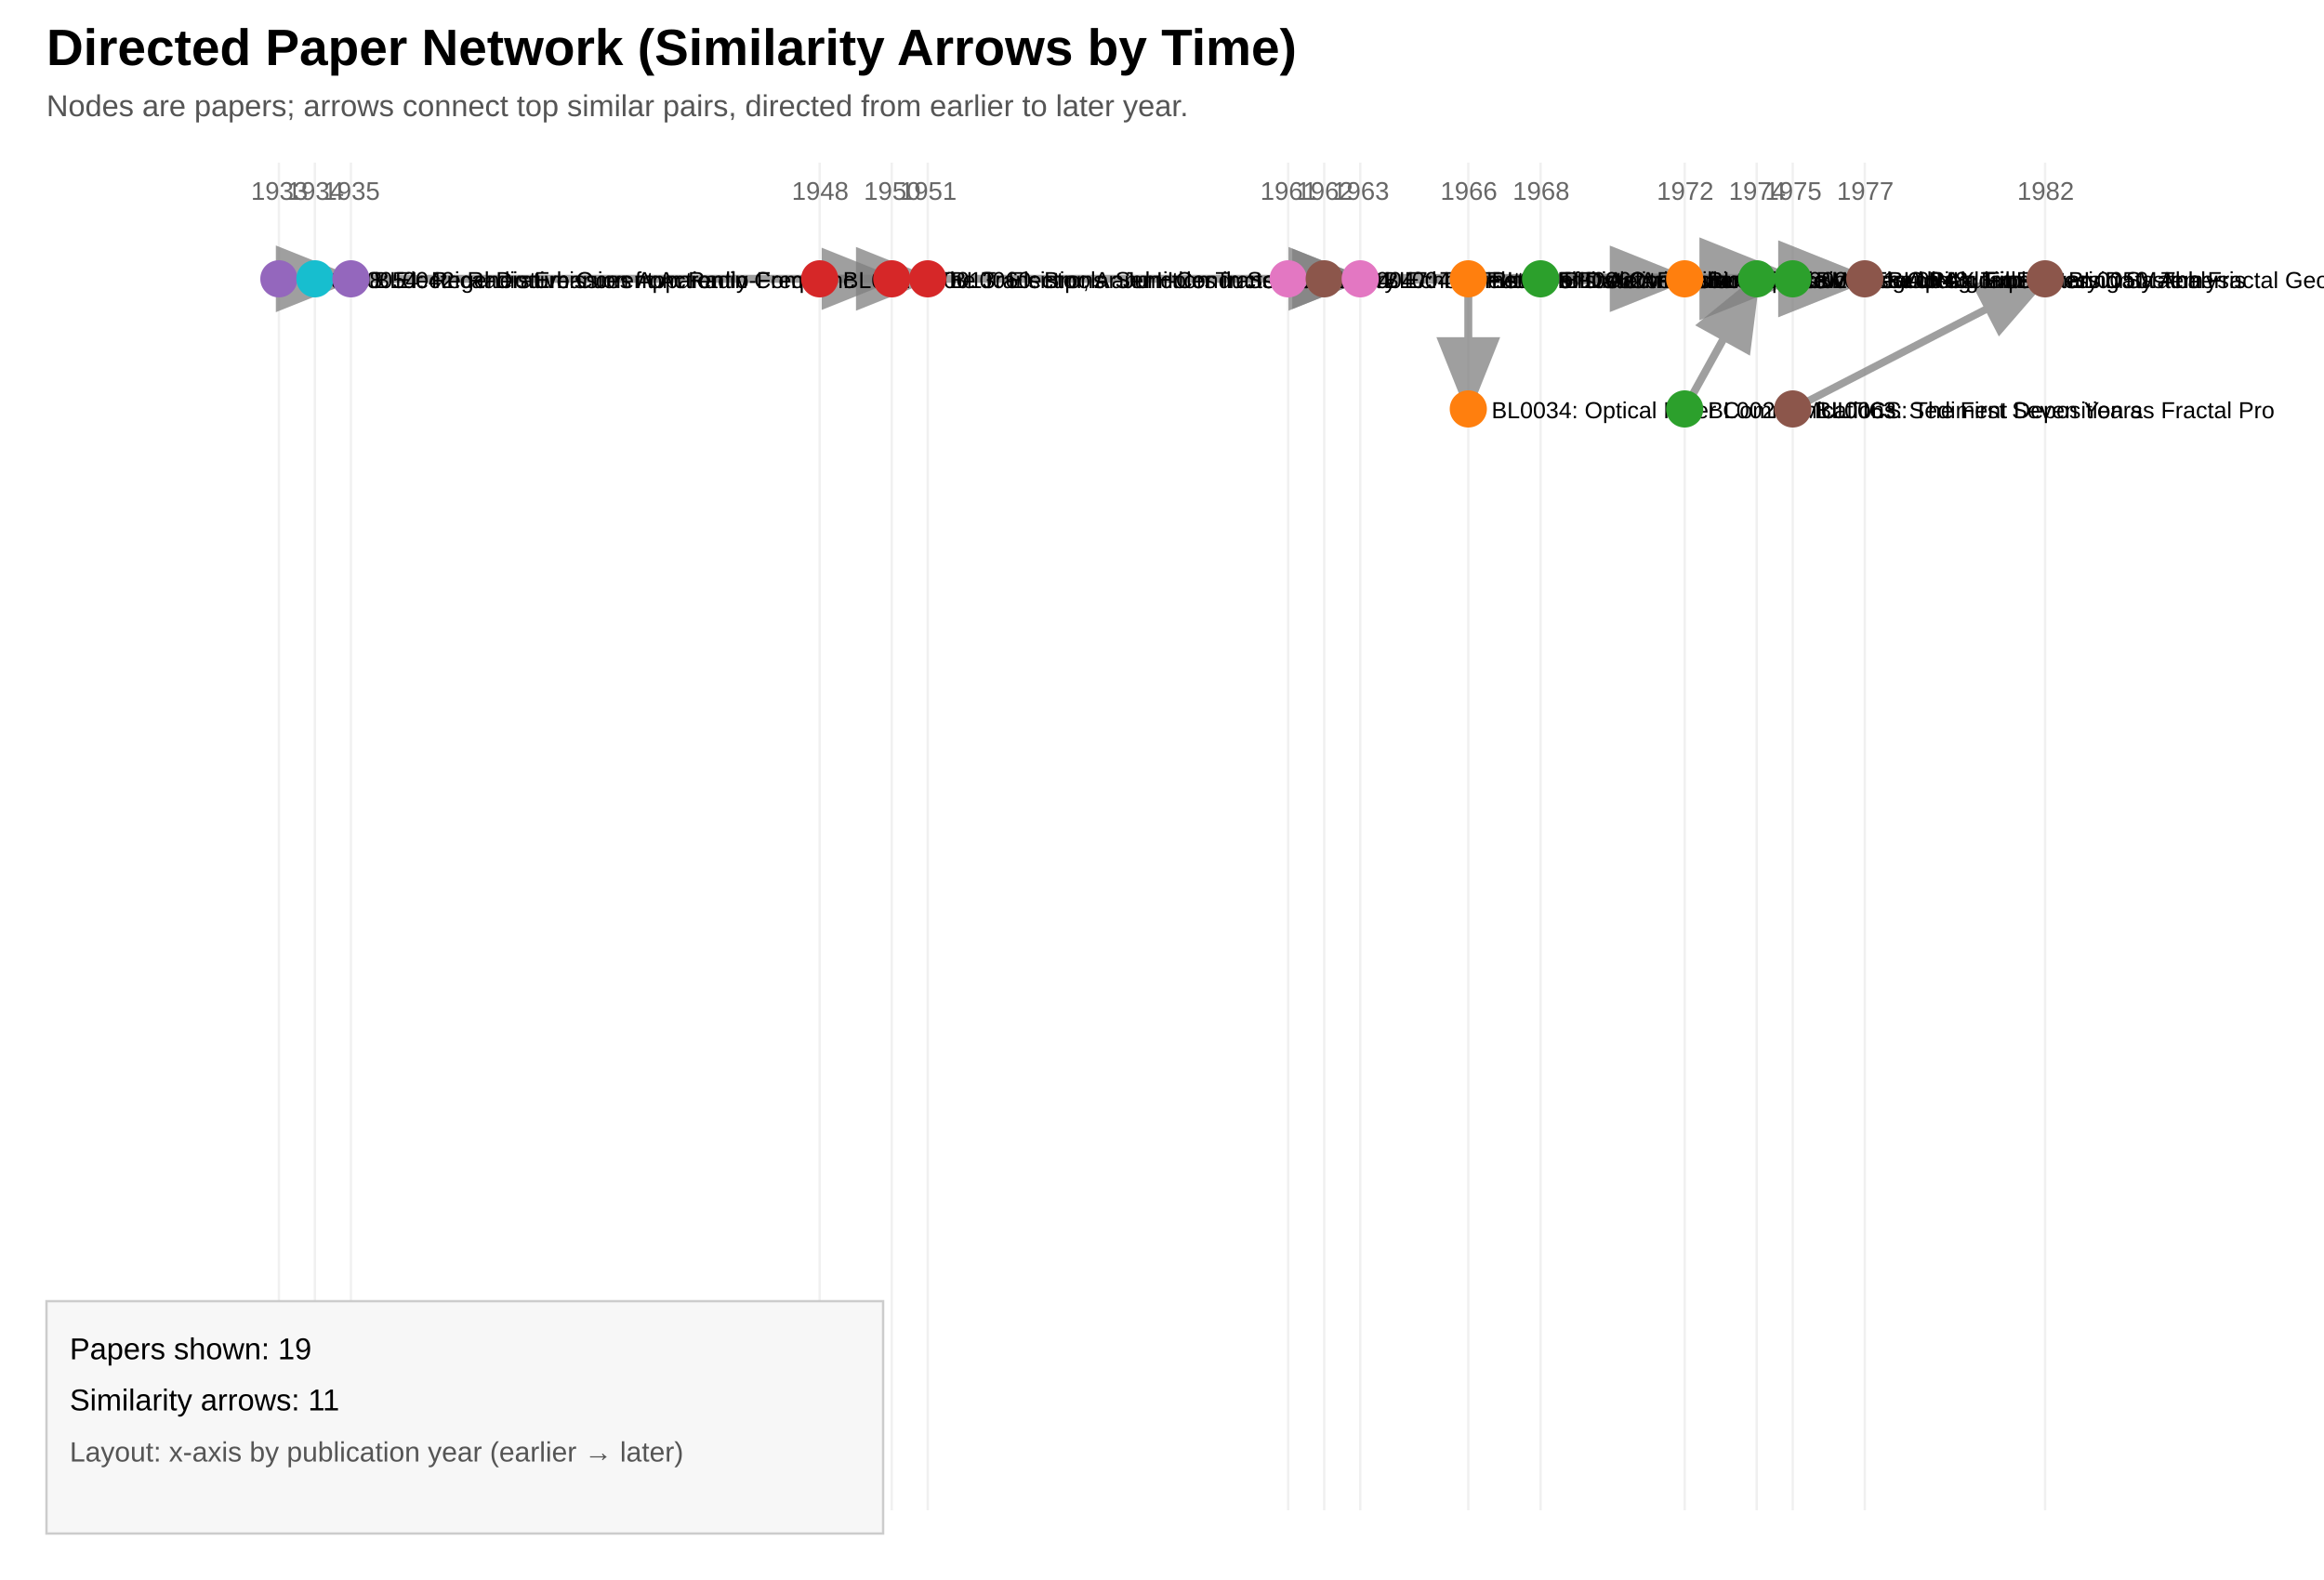
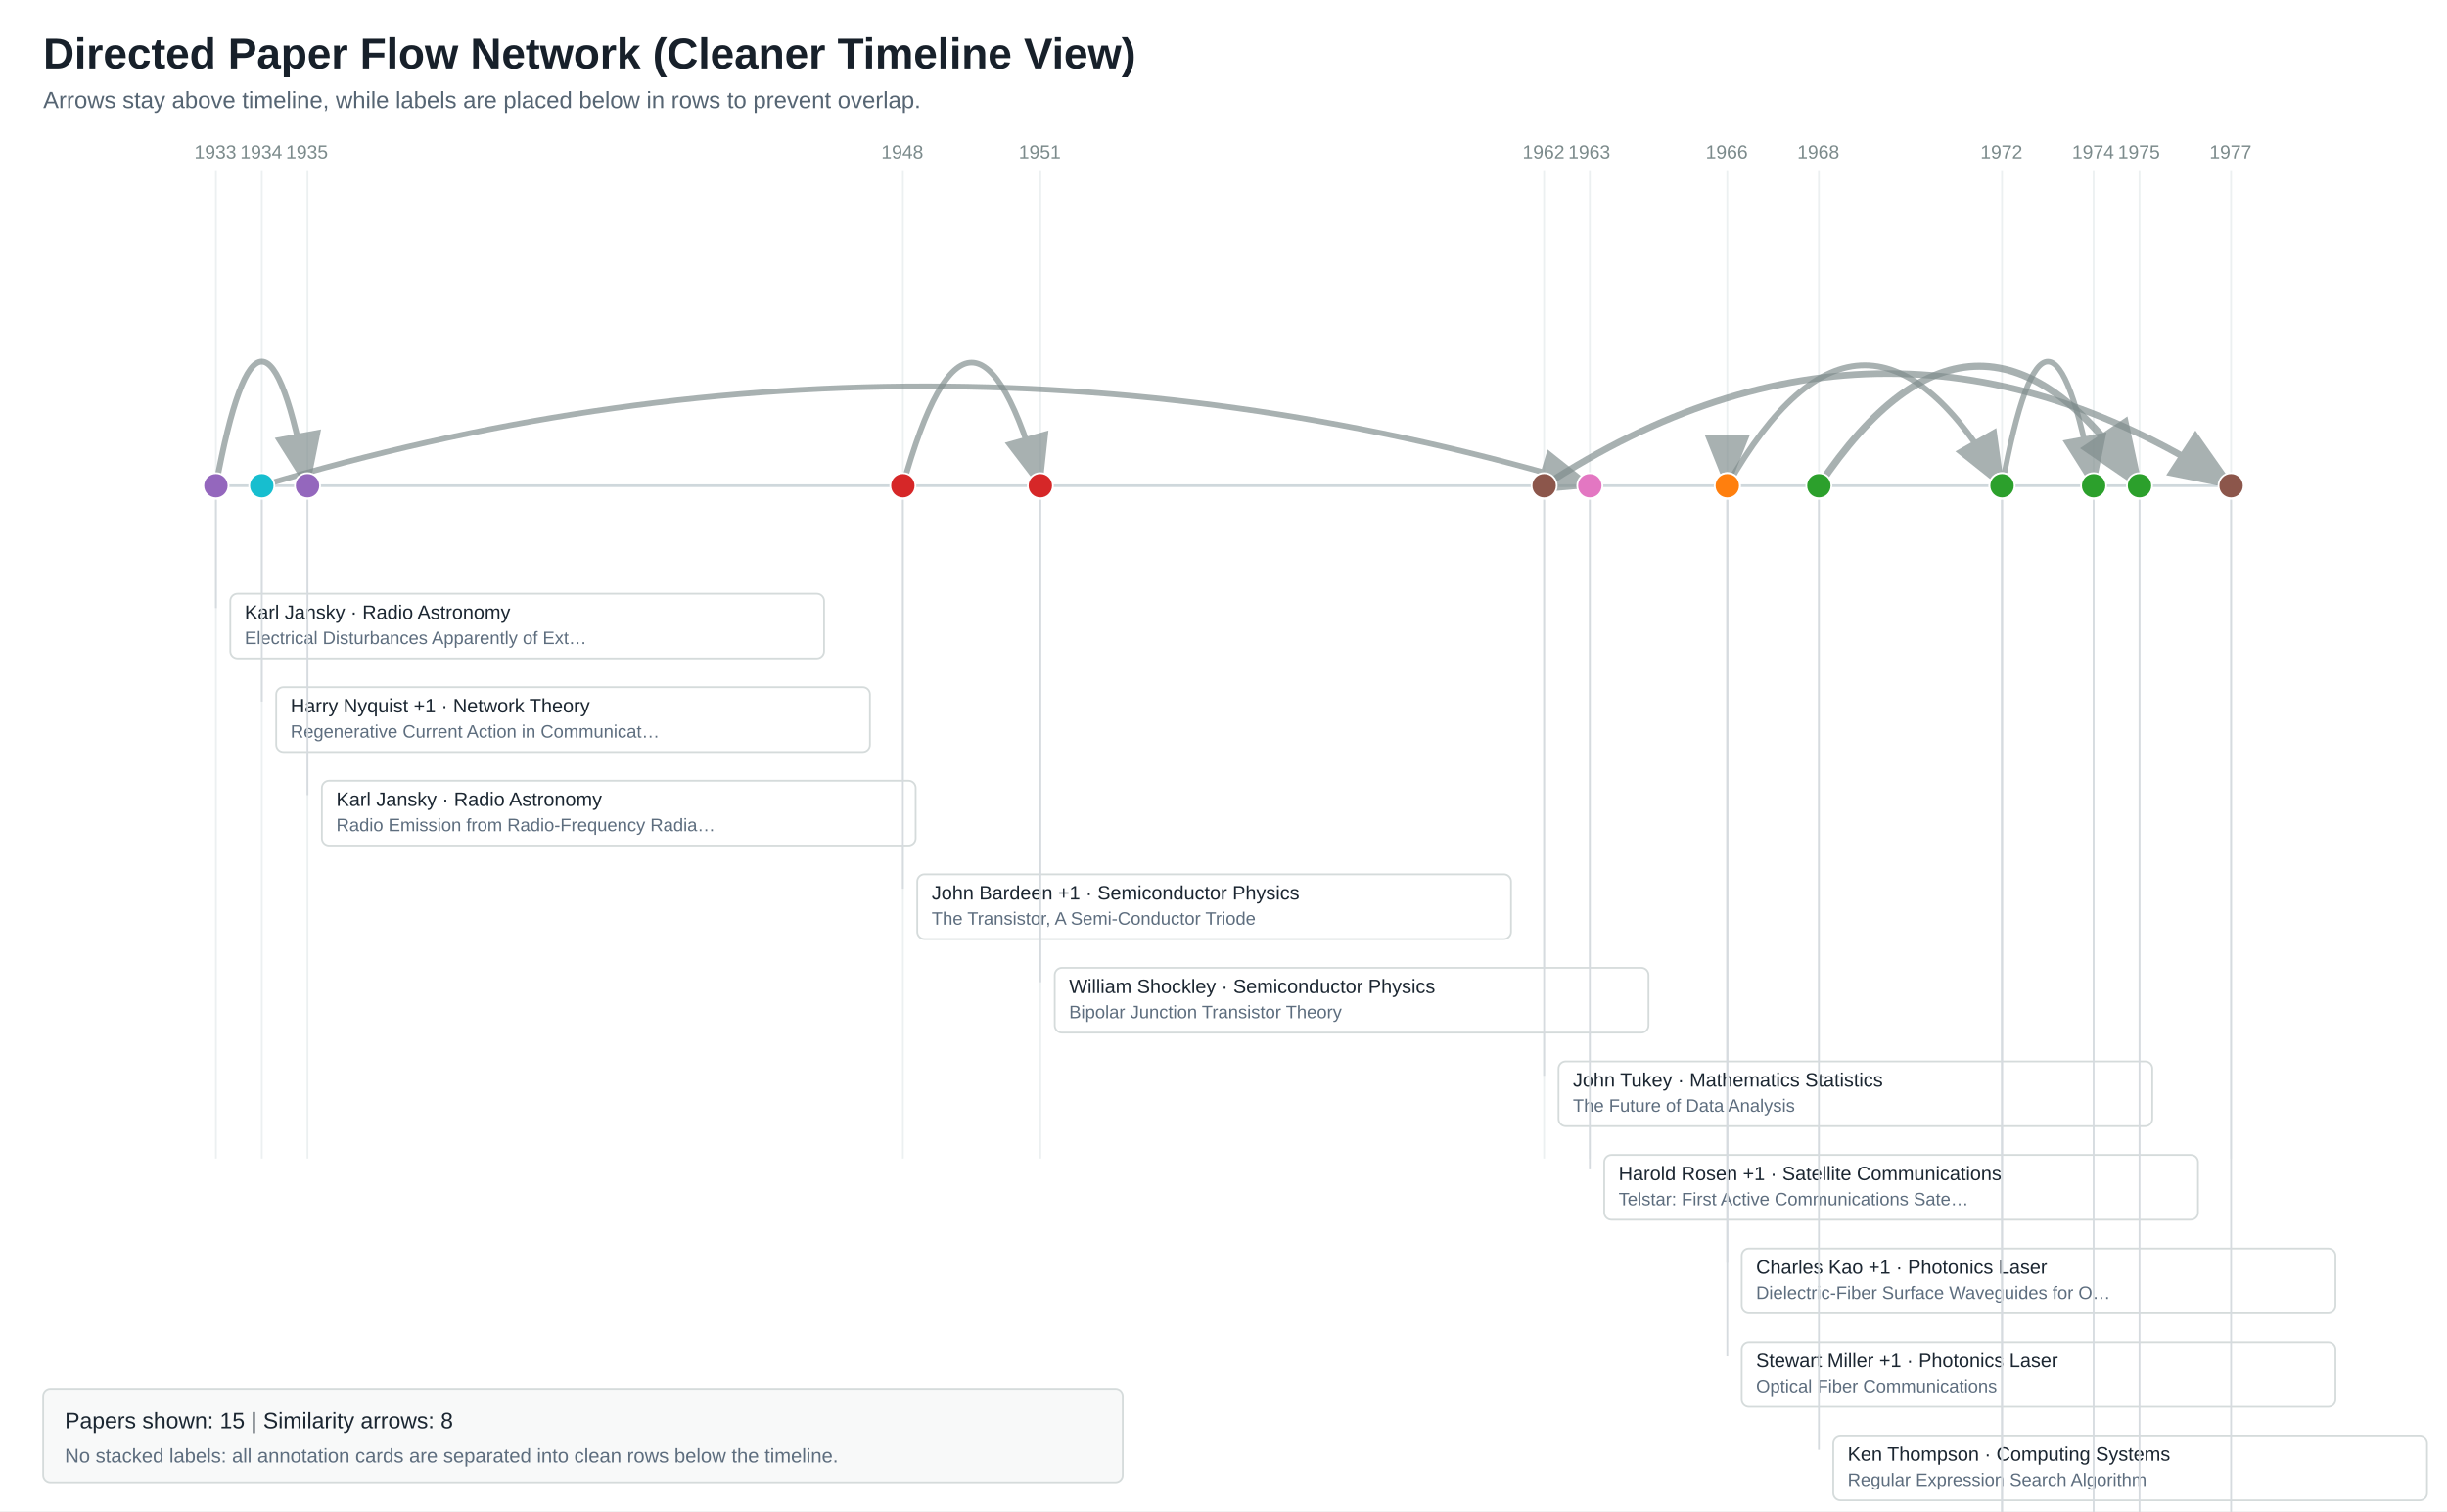
- <svg xmlns="http://www.w3.org/2000/svg" width="1000" height="680">
+ <svg xmlns="http://www.w3.org/2000/svg" width="1360" height="840" viewBox="0 0 1360 840">
+   <rect width="100%" height="100%" fill="#ffffff" />
  <defs>
    <marker id="arrow" markerWidth="10" markerHeight="8" refX="9" refY="4" orient="auto" markerUnits="strokeWidth">
-       <path d="M0,0 L10,4 L0,8 z" fill="#7f7f7f" />
+       <path d="M0,0 L10,4 L0,8 z" fill="#7f8c8d" />
    </marker>
  </defs>
-   <rect width="100%" height="100%" fill="#ffffff" />
-   <text x="20" y="28" font-size="22" font-family="Arial" font-weight="bold">Directed Paper Network (Similarity Arrows by Time)</text>
-   <text x="20" y="50" font-size="13" font-family="Arial" fill="#555">Nodes are papers; arrows connect top similar pairs, directed from earlier to later year.</text>
-   <line x1="120.0" y1="70" x2="120.0" y2="650" stroke="#f0f0f0" />
-   <text x="108.0" y="86" font-size="11" font-family="Arial" fill="#666">1933</text>
-   <line x1="135.5" y1="70" x2="135.5" y2="650" stroke="#f0f0f0" />
-   <text x="123.5" y="86" font-size="11" font-family="Arial" fill="#666">1934</text>
-   <line x1="151.0" y1="70" x2="151.0" y2="650" stroke="#f0f0f0" />
-   <text x="139.0" y="86" font-size="11" font-family="Arial" fill="#666">1935</text>
-   <line x1="352.7" y1="70" x2="352.7" y2="650" stroke="#f0f0f0" />
-   <text x="340.7" y="86" font-size="11" font-family="Arial" fill="#666">1948</text>
-   <line x1="383.7" y1="70" x2="383.7" y2="650" stroke="#f0f0f0" />
-   <text x="371.7" y="86" font-size="11" font-family="Arial" fill="#666">1950</text>
-   <line x1="399.2" y1="70" x2="399.2" y2="650" stroke="#f0f0f0" />
-   <text x="387.2" y="86" font-size="11" font-family="Arial" fill="#666">1951</text>
-   <line x1="554.3" y1="70" x2="554.3" y2="650" stroke="#f0f0f0" />
-   <text x="542.3" y="86" font-size="11" font-family="Arial" fill="#666">1961</text>
-   <line x1="569.8" y1="70" x2="569.8" y2="650" stroke="#f0f0f0" />
-   <text x="557.8" y="86" font-size="11" font-family="Arial" fill="#666">1962</text>
-   <line x1="585.3" y1="70" x2="585.3" y2="650" stroke="#f0f0f0" />
-   <text x="573.3" y="86" font-size="11" font-family="Arial" fill="#666">1963</text>
-   <line x1="631.8" y1="70" x2="631.8" y2="650" stroke="#f0f0f0" />
-   <text x="619.8" y="86" font-size="11" font-family="Arial" fill="#666">1966</text>
-   <line x1="662.9" y1="70" x2="662.9" y2="650" stroke="#f0f0f0" />
-   <text x="650.9" y="86" font-size="11" font-family="Arial" fill="#666">1968</text>
-   <line x1="724.9" y1="70" x2="724.9" y2="650" stroke="#f0f0f0" />
-   <text x="712.9" y="86" font-size="11" font-family="Arial" fill="#666">1972</text>
-   <line x1="755.9" y1="70" x2="755.9" y2="650" stroke="#f0f0f0" />
-   <text x="743.9" y="86" font-size="11" font-family="Arial" fill="#666">1974</text>
-   <line x1="771.4" y1="70" x2="771.4" y2="650" stroke="#f0f0f0" />
-   <text x="759.4" y="86" font-size="11" font-family="Arial" fill="#666">1975</text>
-   <line x1="802.4" y1="70" x2="802.4" y2="650" stroke="#f0f0f0" />
-   <text x="790.4" y="86" font-size="11" font-family="Arial" fill="#666">1977</text>
-   <line x1="880.0" y1="70" x2="880.0" y2="650" stroke="#f0f0f0" />
-   <text x="868.0" y="86" font-size="11" font-family="Arial" fill="#666">1982</text>
-   <line x1="662.9" y1="120.0" x2="771.4" y2="120.0" stroke="#7f7f7f" stroke-width="4.46" opacity="0.75" marker-end="url(#arrow)" />
-   <line x1="569.8" y1="120.0" x2="802.4" y2="120.0" stroke="#7f7f7f" stroke-width="4.14" opacity="0.75" marker-end="url(#arrow)" />
-   <line x1="120.0" y1="120.0" x2="151.0" y2="120.0" stroke="#7f7f7f" stroke-width="3.59" opacity="0.75" marker-end="url(#arrow)" />
-   <line x1="631.8" y1="120.0" x2="724.9" y2="120.0" stroke="#7f7f7f" stroke-width="3.58" opacity="0.75" marker-end="url(#arrow)" />
-   <line x1="631.8" y1="120.0" x2="631.8" y2="176.0" stroke="#7f7f7f" stroke-width="3.43" opacity="0.75" marker-end="url(#arrow)" />
-   <line x1="352.7" y1="120.0" x2="399.2" y2="120.0" stroke="#7f7f7f" stroke-width="3.43" opacity="0.75" marker-end="url(#arrow)" />
-   <line x1="135.5" y1="120.0" x2="585.3" y2="120.0" stroke="#7f7f7f" stroke-width="3.43" opacity="0.75" marker-end="url(#arrow)" />
-   <line x1="724.9" y1="176.0" x2="755.9" y2="120.0" stroke="#7f7f7f" stroke-width="3.37" opacity="0.75" marker-end="url(#arrow)" />
-   <line x1="352.7" y1="120.0" x2="383.7" y2="120.0" stroke="#7f7f7f" stroke-width="3.35" opacity="0.75" marker-end="url(#arrow)" />
-   <line x1="554.3" y1="120.0" x2="585.3" y2="120.0" stroke="#7f7f7f" stroke-width="3.25" opacity="0.75" marker-end="url(#arrow)" />
-   <line x1="771.4" y1="176.0" x2="880.0" y2="120.0" stroke="#7f7f7f" stroke-width="3.23" opacity="0.75" marker-end="url(#arrow)" />
-   <circle cx="120.0" cy="120.0" r="8" fill="#9467bd" />
-   <text x="130.0" y="124.0" font-size="10" font-family="Arial">BL0038: Electrical Disturbances Apparently</text>
-   <circle cx="135.5" cy="120.0" r="8" fill="#17becf" />
-   <text x="145.5" y="124.0" font-size="10" font-family="Arial">BL0054: Regenerative Current Action in Com</text>
-   <circle cx="151.0" cy="120.0" r="8" fill="#9467bd" />
-   <text x="161.0" y="124.0" font-size="10" font-family="Arial">BL0042: Radio Emission from Radio-Frequenc</text>
-   <circle cx="352.7" cy="120.0" r="8" fill="#d62728" />
-   <text x="362.7" y="124.0" font-size="10" font-family="Arial">BL0010: The Transistor, A Semi-Conductor T</text>
-   <circle cx="383.7" cy="120.0" r="8" fill="#d62728" />
-   <text x="393.7" y="124.0" font-size="10" font-family="Arial">BL0013: Electrons and Holes in Semiconduct</text>
-   <circle cx="399.2" cy="120.0" r="8" fill="#d62728" />
-   <text x="409.2" y="124.0" font-size="10" font-family="Arial">BL0060: Bipolar Junction Transistor Theory</text>
-   <circle cx="554.3" cy="120.0" r="8" fill="#e377c2" />
-   <text x="564.3" y="124.0" font-size="10" font-family="Arial">BL0044: Echo: America's First Communicatio</text>
-   <circle cx="569.8" cy="120.0" r="8" fill="#8c564b" />
-   <text x="579.8" y="124.0" font-size="10" font-family="Arial">BL0047: The Future of Data Analysis</text>
-   <circle cx="585.3" cy="120.0" r="8" fill="#e377c2" />
-   <text x="595.3" y="124.0" font-size="10" font-family="Arial">BL0045: Telstar: First Active Communicatio</text>
-   <circle cx="631.8" cy="120.0" r="8" fill="#ff7f0e" />
-   <text x="641.8" y="124.0" font-size="10" font-family="Arial">BL0035: Dielectric-Fiber Surface Waveguide</text>
-   <circle cx="631.8" cy="176.0" r="8" fill="#ff7f0e" />
-   <text x="641.8" y="180.0" font-size="10" font-family="Arial">BL0034: Optical Fiber Communications</text>
-   <circle cx="662.9" cy="120.0" r="8" fill="#2ca02c" />
-   <text x="672.9" y="124.0" font-size="10" font-family="Arial">BL0062: Regular Expression Search Algorith</text>
-   <circle cx="724.9" cy="120.0" r="8" fill="#ff7f0e" />
-   <text x="734.9" y="124.0" font-size="10" font-family="Arial">BL0036: Low-Loss Optical Fiber</text>
-   <circle cx="724.9" cy="176.0" r="8" fill="#2ca02c" />
-   <text x="734.9" y="180.0" font-size="10" font-family="Arial">BL0025: MULTICS: The First Seven Years</text>
-   <circle cx="755.9" cy="120.0" r="8" fill="#2ca02c" />
-   <text x="765.9" y="124.0" font-size="10" font-family="Arial">BL0022: The UNIX Time-Sharing System</text>
-   <circle cx="771.4" cy="120.0" r="8" fill="#2ca02c" />
-   <text x="781.4" y="124.0" font-size="10" font-family="Arial">BL0031: A Regular Expression Matcher</text>
-   <circle cx="771.4" cy="176.0" r="8" fill="#8c564b" />
-   <text x="781.4" y="180.0" font-size="10" font-family="Arial">BL0063: Sediment Deposition as Fractal Pro</text>
-   <circle cx="802.4" cy="120.0" r="8" fill="#8c564b" />
-   <text x="812.4" y="124.0" font-size="10" font-family="Arial">BL0048: Exploratory Data Analysis</text>
-   <circle cx="880.0" cy="120.0" r="8" fill="#8c564b" />
-   <text x="890.0" y="124.0" font-size="10" font-family="Arial">BL0050: The Fractal Geometry of Nature</text>
-   <rect x="20" y="560" width="360" height="100" fill="#f7f7f7" stroke="#ccc" />
-   <text x="30" y="585" font-size="13" font-family="Arial">Papers shown: 19</text>
-   <text x="30" y="607" font-size="13" font-family="Arial">Similarity arrows: 11</text>
-   <text x="30" y="629" font-size="12" font-family="Arial" fill="#555">Layout: x-axis by publication year (earlier → later)</text>
+   <text x="24" y="38" font-size="24" font-family="Arial" font-weight="bold" fill="#17202a">Directed Paper Flow Network (Cleaner Timeline View)</text>
+   <text x="24" y="60" font-size="13" font-family="Arial" fill="#566573">Arrows stay above timeline, while labels are placed below in rows to prevent overlap.</text>
+   <line x1="120" y1="270" x2="1240" y2="270" stroke="#cfd8dc" stroke-width="1.5" />
+   <line x1="120.0" y1="95" x2="120.0" y2="644" stroke="#ecf0f1" />
+   <text x="108.0" y="88" font-size="10.5" font-family="Arial" fill="#7b8a8b">1933</text>
+   <line x1="145.5" y1="95" x2="145.5" y2="644" stroke="#ecf0f1" />
+   <text x="133.5" y="88" font-size="10.5" font-family="Arial" fill="#7b8a8b">1934</text>
+   <line x1="170.9" y1="95" x2="170.9" y2="644" stroke="#ecf0f1" />
+   <text x="158.9" y="88" font-size="10.5" font-family="Arial" fill="#7b8a8b">1935</text>
+   <line x1="501.8" y1="95" x2="501.8" y2="644" stroke="#ecf0f1" />
+   <text x="489.8" y="88" font-size="10.5" font-family="Arial" fill="#7b8a8b">1948</text>
+   <line x1="578.2" y1="95" x2="578.2" y2="644" stroke="#ecf0f1" />
+   <text x="566.2" y="88" font-size="10.5" font-family="Arial" fill="#7b8a8b">1951</text>
+   <line x1="858.2" y1="95" x2="858.2" y2="644" stroke="#ecf0f1" />
+   <text x="846.2" y="88" font-size="10.5" font-family="Arial" fill="#7b8a8b">1962</text>
+   <line x1="883.6" y1="95" x2="883.6" y2="644" stroke="#ecf0f1" />
+   <text x="871.6" y="88" font-size="10.5" font-family="Arial" fill="#7b8a8b">1963</text>
+   <line x1="960.0" y1="95" x2="960.0" y2="644" stroke="#ecf0f1" />
+   <text x="948.0" y="88" font-size="10.5" font-family="Arial" fill="#7b8a8b">1966</text>
+   <line x1="1010.9" y1="95" x2="1010.9" y2="644" stroke="#ecf0f1" />
+   <text x="998.9" y="88" font-size="10.5" font-family="Arial" fill="#7b8a8b">1968</text>
+   <line x1="1112.7" y1="95" x2="1112.7" y2="644" stroke="#ecf0f1" />
+   <text x="1100.7" y="88" font-size="10.5" font-family="Arial" fill="#7b8a8b">1972</text>
+   <line x1="1163.6" y1="95" x2="1163.6" y2="644" stroke="#ecf0f1" />
+   <text x="1151.6" y="88" font-size="10.5" font-family="Arial" fill="#7b8a8b">1974</text>
+   <line x1="1189.1" y1="95" x2="1189.1" y2="644" stroke="#ecf0f1" />
+   <text x="1177.1" y="88" font-size="10.5" font-family="Arial" fill="#7b8a8b">1975</text>
+   <line x1="1240.0" y1="95" x2="1240.0" y2="644" stroke="#ecf0f1" />
+   <text x="1228.0" y="88" font-size="10.5" font-family="Arial" fill="#7b8a8b">1977</text>
+   <path d="M1010.9,270.0 Q1100.0,137.1 1189.1,270.0" stroke="#7f8c8d" fill="none" stroke-width="3.97" opacity="0.68" marker-end="url(#arrow)" />
+   <path d="M858.2,270.0 Q1049.1,145.3 1240.0,270.0" stroke="#7f8c8d" fill="none" stroke-width="3.71" opacity="0.68" marker-end="url(#arrow)" />
+   <path d="M120.0,270.0 Q145.5,132.0 170.9,270.0" stroke="#7f8c8d" fill="none" stroke-width="3.27" opacity="0.68" marker-end="url(#arrow)" />
+   <path d="M960.0,270.0 Q1036.4,136.1 1112.7,270.0" stroke="#7f8c8d" fill="none" stroke-width="3.27" opacity="0.68" marker-end="url(#arrow)" />
+   <path d="M960.0,270.0 Q960.0,130.0 960.0,270.0" stroke="#7f8c8d" fill="none" stroke-width="3.15" opacity="0.68" marker-end="url(#arrow)" />
+   <path d="M501.8,270.0 Q540.0,133.1 578.2,270.0" stroke="#7f8c8d" fill="none" stroke-width="3.15" opacity="0.68" marker-end="url(#arrow)" />
+   <path d="M145.5,270.0 Q514.5,159.5 883.6,270.0" stroke="#7f8c8d" fill="none" stroke-width="3.14" opacity="0.68" marker-end="url(#arrow)" />
+   <path d="M1112.7,270.0 Q1138.2,132.0 1163.6,270.0" stroke="#7f8c8d" fill="none" stroke-width="3.10" opacity="0.68" marker-end="url(#arrow)" />
+   <circle cx="120.0" cy="270.0" r="7" fill="#9467bd" stroke="#ffffff" stroke-width="1" />
+   <circle cx="145.5" cy="270.0" r="7" fill="#17becf" stroke="#ffffff" stroke-width="1" />
+   <circle cx="170.9" cy="270.0" r="7" fill="#9467bd" stroke="#ffffff" stroke-width="1" />
+   <circle cx="501.8" cy="270.0" r="7" fill="#d62728" stroke="#ffffff" stroke-width="1" />
+   <circle cx="578.2" cy="270.0" r="7" fill="#d62728" stroke="#ffffff" stroke-width="1" />
+   <circle cx="858.2" cy="270.0" r="7" fill="#8c564b" stroke="#ffffff" stroke-width="1" />
+   <circle cx="883.6" cy="270.0" r="7" fill="#e377c2" stroke="#ffffff" stroke-width="1" />
+   <circle cx="960.0" cy="270.0" r="7" fill="#ff7f0e" stroke="#ffffff" stroke-width="1" />
+   <circle cx="960.0" cy="270.0" r="7" fill="#ff7f0e" stroke="#ffffff" stroke-width="1" />
+   <circle cx="1010.9" cy="270.0" r="7" fill="#2ca02c" stroke="#ffffff" stroke-width="1" />
+   <circle cx="1112.7" cy="270.0" r="7" fill="#ff7f0e" stroke="#ffffff" stroke-width="1" />
+   <circle cx="1112.7" cy="270.0" r="7" fill="#2ca02c" stroke="#ffffff" stroke-width="1" />
+   <circle cx="1163.6" cy="270.0" r="7" fill="#2ca02c" stroke="#ffffff" stroke-width="1" />
+   <circle cx="1189.1" cy="270.0" r="7" fill="#2ca02c" stroke="#ffffff" stroke-width="1" />
+   <circle cx="1240.0" cy="270.0" r="7" fill="#8c564b" stroke="#ffffff" stroke-width="1" />
+   <line x1="120.0" y1="278" x2="120.0" y2="338.0" stroke="#d6dbdf" stroke-width="1" />
+   <rect x="128.0" y="330.0" width="330" height="36" rx="4" fill="#ffffff" stroke="#d5dbdb" />
+   <text x="136.0" y="344.0" font-size="10.8" font-family="Arial" fill="#1b2631">Karl Jansky · Radio Astronomy</text>
+   <text x="136.0" y="358.0" font-size="10" font-family="Arial" fill="#5d6d7e">Electrical Disturbances Apparently of Ext…</text>
+   <line x1="145.5" y1="278" x2="145.5" y2="390.0" stroke="#d6dbdf" stroke-width="1" />
+   <rect x="153.5" y="382.0" width="330" height="36" rx="4" fill="#ffffff" stroke="#d5dbdb" />
+   <text x="161.5" y="396.0" font-size="10.8" font-family="Arial" fill="#1b2631">Harry Nyquist +1 · Network Theory</text>
+   <text x="161.5" y="410.0" font-size="10" font-family="Arial" fill="#5d6d7e">Regenerative Current Action in Communicat…</text>
+   <line x1="170.9" y1="278" x2="170.9" y2="442.0" stroke="#d6dbdf" stroke-width="1" />
+   <rect x="178.9" y="434.0" width="330" height="36" rx="4" fill="#ffffff" stroke="#d5dbdb" />
+   <text x="186.9" y="448.0" font-size="10.8" font-family="Arial" fill="#1b2631">Karl Jansky · Radio Astronomy</text>
+   <text x="186.9" y="462.0" font-size="10" font-family="Arial" fill="#5d6d7e">Radio Emission from Radio-Frequency Radia…</text>
+   <line x1="501.8" y1="278" x2="501.8" y2="494.0" stroke="#d6dbdf" stroke-width="1" />
+   <rect x="509.8" y="486.0" width="330" height="36" rx="4" fill="#ffffff" stroke="#d5dbdb" />
+   <text x="517.8" y="500.0" font-size="10.8" font-family="Arial" fill="#1b2631">John Bardeen +1 · Semiconductor Physics</text>
+   <text x="517.8" y="514.0" font-size="10" font-family="Arial" fill="#5d6d7e">The Transistor, A Semi-Conductor Triode</text>
+   <line x1="578.2" y1="278" x2="578.2" y2="546.0" stroke="#d6dbdf" stroke-width="1" />
+   <rect x="586.2" y="538.0" width="330" height="36" rx="4" fill="#ffffff" stroke="#d5dbdb" />
+   <text x="594.2" y="552.0" font-size="10.8" font-family="Arial" fill="#1b2631">William Shockley · Semiconductor Physics</text>
+   <text x="594.2" y="566.0" font-size="10" font-family="Arial" fill="#5d6d7e">Bipolar Junction Transistor Theory</text>
+   <line x1="858.2" y1="278" x2="858.2" y2="598.0" stroke="#d6dbdf" stroke-width="1" />
+   <rect x="866.2" y="590.0" width="330" height="36" rx="4" fill="#ffffff" stroke="#d5dbdb" />
+   <text x="874.2" y="604.0" font-size="10.8" font-family="Arial" fill="#1b2631">John Tukey · Mathematics Statistics</text>
+   <text x="874.2" y="618.0" font-size="10" font-family="Arial" fill="#5d6d7e">The Future of Data Analysis</text>
+   <line x1="883.6" y1="278" x2="883.6" y2="650.0" stroke="#d6dbdf" stroke-width="1" />
+   <rect x="891.6" y="642.0" width="330" height="36" rx="4" fill="#ffffff" stroke="#d5dbdb" />
+   <text x="899.6" y="656.0" font-size="10.8" font-family="Arial" fill="#1b2631">Harold Rosen +1 · Satellite Communications</text>
+   <text x="899.6" y="670.0" font-size="10" font-family="Arial" fill="#5d6d7e">Telstar: First Active Communications Sate…</text>
+   <line x1="960.0" y1="278" x2="960.0" y2="702.0" stroke="#d6dbdf" stroke-width="1" />
+   <rect x="968.0" y="694.0" width="330" height="36" rx="4" fill="#ffffff" stroke="#d5dbdb" />
+   <text x="976.0" y="708.0" font-size="10.8" font-family="Arial" fill="#1b2631">Charles Kao +1 · Photonics Laser</text>
+   <text x="976.0" y="722.0" font-size="10" font-family="Arial" fill="#5d6d7e">Dielectric-Fiber Surface Waveguides for O…</text>
+   <line x1="960.0" y1="278" x2="960.0" y2="754.0" stroke="#d6dbdf" stroke-width="1" />
+   <rect x="968.0" y="746.0" width="330" height="36" rx="4" fill="#ffffff" stroke="#d5dbdb" />
+   <text x="976.0" y="760.0" font-size="10.8" font-family="Arial" fill="#1b2631">Stewart Miller +1 · Photonics Laser</text>
+   <text x="976.0" y="774.0" font-size="10" font-family="Arial" fill="#5d6d7e">Optical Fiber Communications</text>
+   <line x1="1010.9" y1="278" x2="1010.9" y2="806.0" stroke="#d6dbdf" stroke-width="1" />
+   <rect x="1018.9" y="798.0" width="330" height="36" rx="4" fill="#ffffff" stroke="#d5dbdb" />
+   <text x="1026.9" y="812.0" font-size="10.8" font-family="Arial" fill="#1b2631">Ken Thompson · Computing Systems</text>
+   <text x="1026.9" y="826.0" font-size="10" font-family="Arial" fill="#5d6d7e">Regular Expression Search Algorithm</text>
+   <line x1="1112.7" y1="278" x2="1112.7" y2="858.0" stroke="#d6dbdf" stroke-width="1" />
+   <rect x="1120.7" y="850.0" width="330" height="36" rx="4" fill="#ffffff" stroke="#d5dbdb" />
+   <text x="1128.7" y="864.0" font-size="10.8" font-family="Arial" fill="#1b2631">Tingye Li +1 · Photonics Laser</text>
+   <text x="1128.7" y="878.0" font-size="10" font-family="Arial" fill="#5d6d7e">Low-Loss Optical Fiber</text>
+   <line x1="1112.7" y1="278" x2="1112.7" y2="910.0" stroke="#d6dbdf" stroke-width="1" />
+   <rect x="1120.7" y="902.0" width="330" height="36" rx="4" fill="#ffffff" stroke="#d5dbdb" />
+   <text x="1128.7" y="916.0" font-size="10.8" font-family="Arial" fill="#1b2631">Dennis Ritchie +1 · Computing Systems</text>
+   <text x="1128.7" y="930.0" font-size="10" font-family="Arial" fill="#5d6d7e">MULTICS: The First Seven Years</text>
+   <line x1="1163.6" y1="278" x2="1163.6" y2="962.0" stroke="#d6dbdf" stroke-width="1" />
+   <rect x="1171.6" y="954.0" width="330" height="36" rx="4" fill="#ffffff" stroke="#d5dbdb" />
+   <text x="1179.6" y="968.0" font-size="10.8" font-family="Arial" fill="#1b2631">Dennis Ritchie +1 · Computing Systems</text>
+   <text x="1179.6" y="982.0" font-size="10" font-family="Arial" fill="#5d6d7e">The UNIX Time-Sharing System</text>
+   <line x1="1189.1" y1="278" x2="1189.1" y2="1014.0" stroke="#d6dbdf" stroke-width="1" />
+   <rect x="1197.1" y="1006.0" width="330" height="36" rx="4" fill="#ffffff" stroke="#d5dbdb" />
+   <text x="1205.1" y="1020.0" font-size="10.8" font-family="Arial" fill="#1b2631">Alfred Aho +1 · Computing Systems</text>
+   <text x="1205.1" y="1034.0" font-size="10" font-family="Arial" fill="#5d6d7e">A Regular Expression Matcher</text>
+   <line x1="1240.0" y1="278" x2="1240.0" y2="1066.0" stroke="#d6dbdf" stroke-width="1" />
+   <rect x="1248.0" y="1058.0" width="330" height="36" rx="4" fill="#ffffff" stroke="#d5dbdb" />
+   <text x="1256.0" y="1072.0" font-size="10.8" font-family="Arial" fill="#1b2631">John Tukey · Mathematics Statistics</text>
+   <text x="1256.0" y="1086.0" font-size="10" font-family="Arial" fill="#5d6d7e">Exploratory Data Analysis</text>
+   <rect x="24" y="772" width="600" height="52" fill="#f8f9f9" stroke="#d5dbdb" rx="4" />
+   <text x="36" y="794" font-size="12.5" font-family="Arial" fill="#1b2631">Papers shown: 15 | Similarity arrows: 8</text>
+   <text x="36" y="813" font-size="11" font-family="Arial" fill="#5d6d7e">No stacked labels: all annotation cards are separated into clean rows below the timeline.</text>
</svg>
